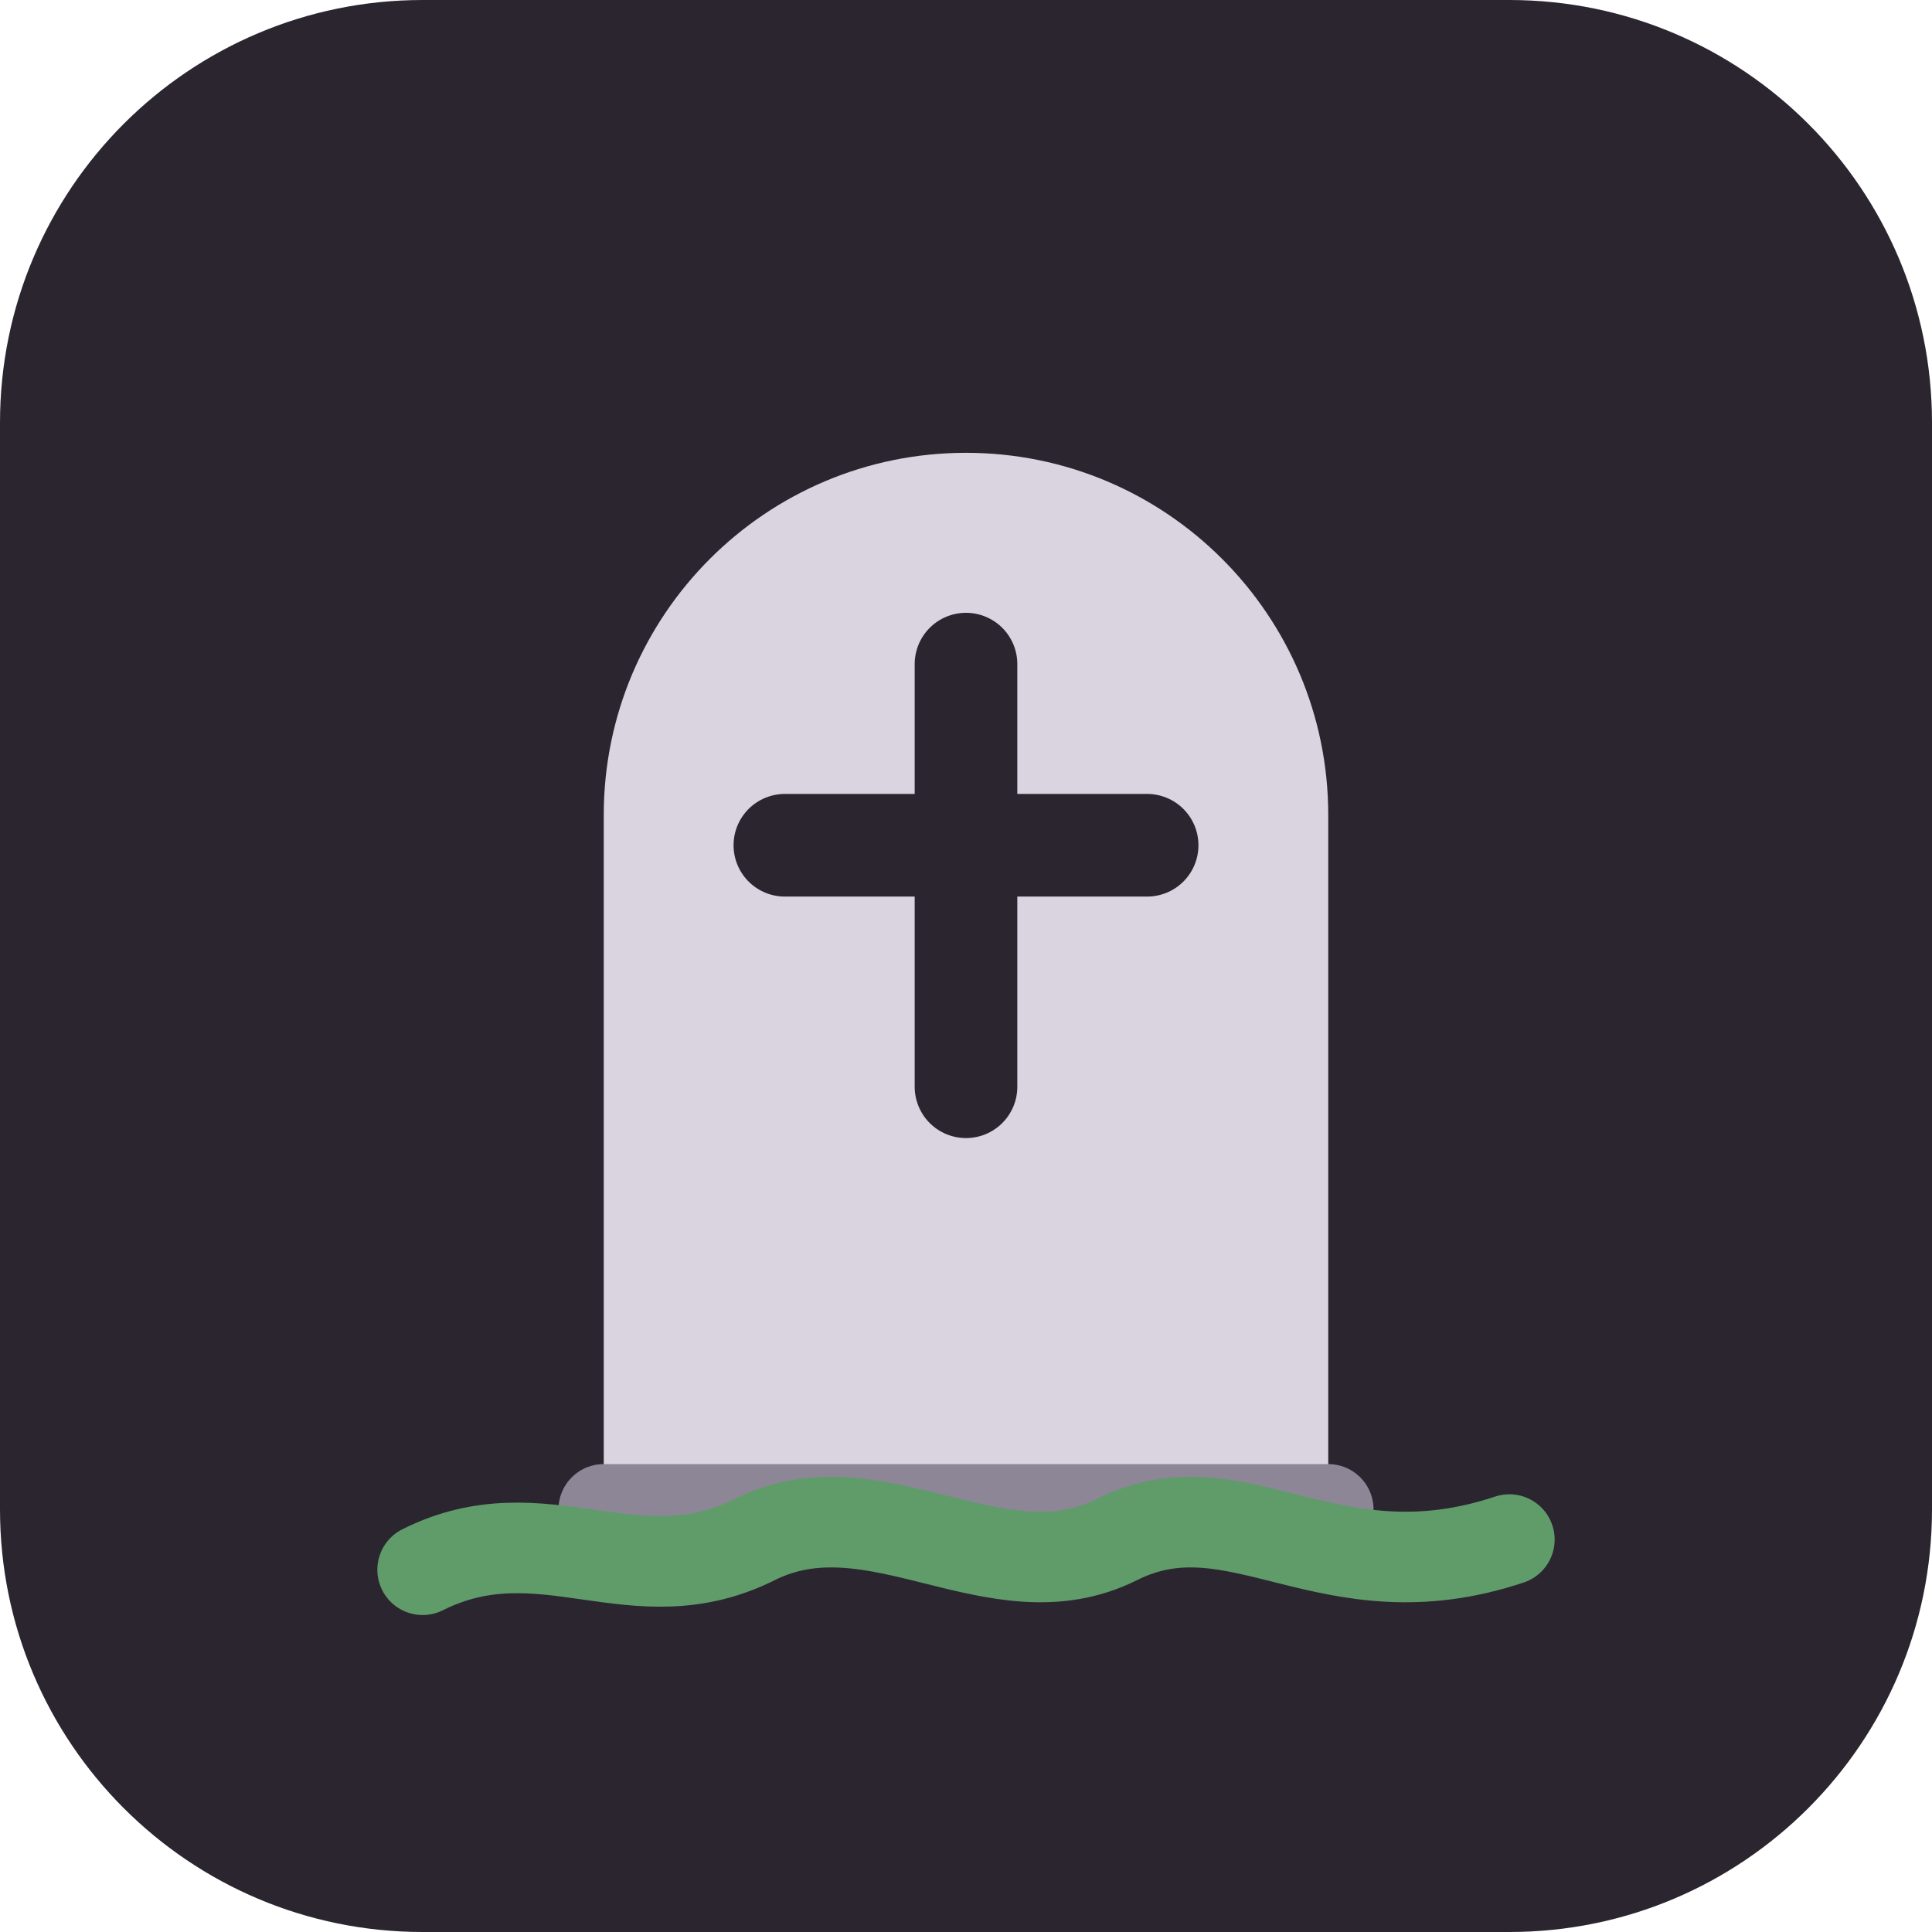
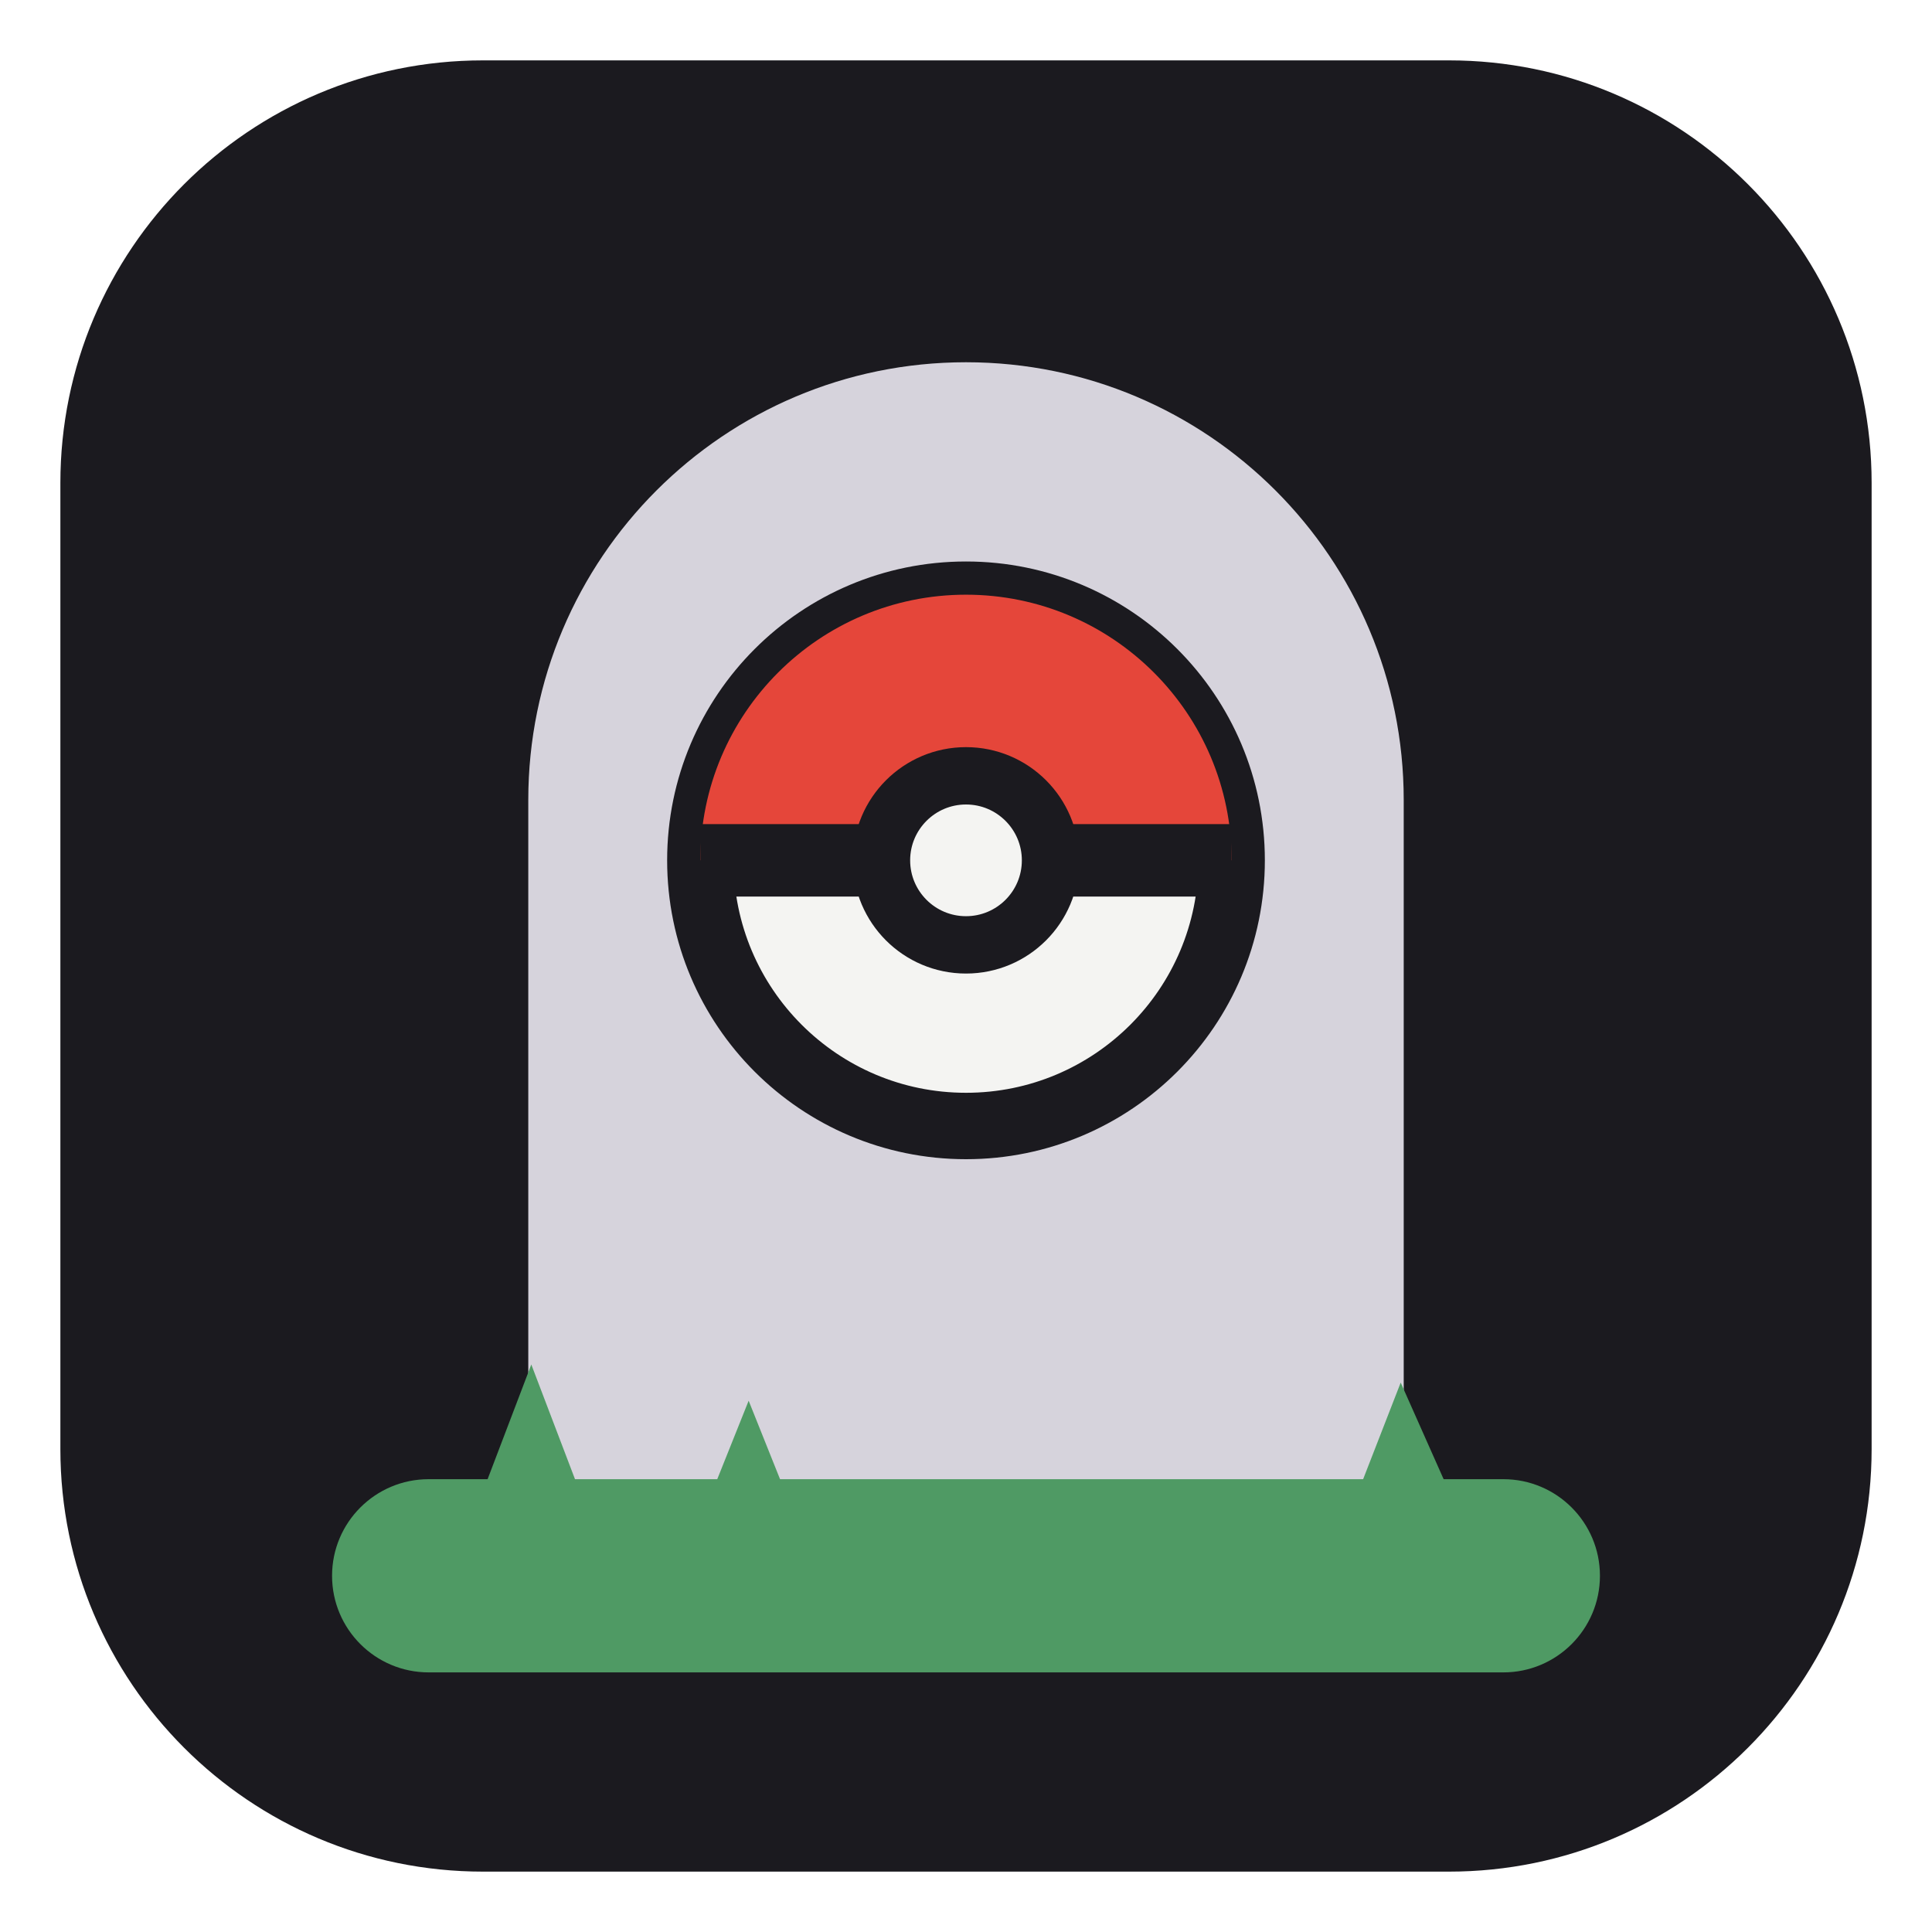
<svg xmlns="http://www.w3.org/2000/svg" viewBox="0 0 64 64" role="img" aria-label="Nuzlocke">
-   <rect width="64" height="64" rx="14" fill="#2b2530" />
-   <path d="M20 50V27a12 12 0 0 1 24 0v23z" fill="#d9d4df" />
-   <path d="M20 50h24" stroke="#8d8697" stroke-width="3" stroke-linecap="round" />
-   <path d="M32 22v14M26 28h12" stroke="#2b2530" stroke-width="3.4" stroke-linecap="round" />
-   <path d="M14 52c4-2 7 1 11-1s8 2 12 0 7 2 13 0" fill="none" stroke="#5f9c6a" stroke-width="3" stroke-linecap="round" />
+   <rect x="2" y="2" width="60" height="60" rx="14" fill="#1b1a1f" />
+   <path d="M17.5 50V26.5a14.5 14.5 0 0 1 29 0V50z" fill="#d6d3dc" />
+   <circle cx="32" cy="28.5" r="8.8" fill="#f4f4f2" stroke="#1b1a1f" stroke-width="2.2" />
+   <path d="M23.2 28.5a8.8 8.8 0 0 1 17.6 0z" fill="#e5463a" />
+   <path d="M23.2 28.5h17.6" stroke="#1b1a1f" stroke-width="2.4" />
+   <circle cx="32" cy="28.5" r="2.8" fill="#f4f4f2" stroke="#1b1a1f" stroke-width="1.9" />
+   <rect x="11" y="49" width="42" height="6.4" rx="3.2" fill="#4f9a64" />
+   <path d="M16 49.4l1.6-4.2 1.6 4.2M45 49.4l1.4-3.6 1.6 3.6M23.6 49.4l1.2-3 1.2 3" fill="#4f9a64" />
</svg>
